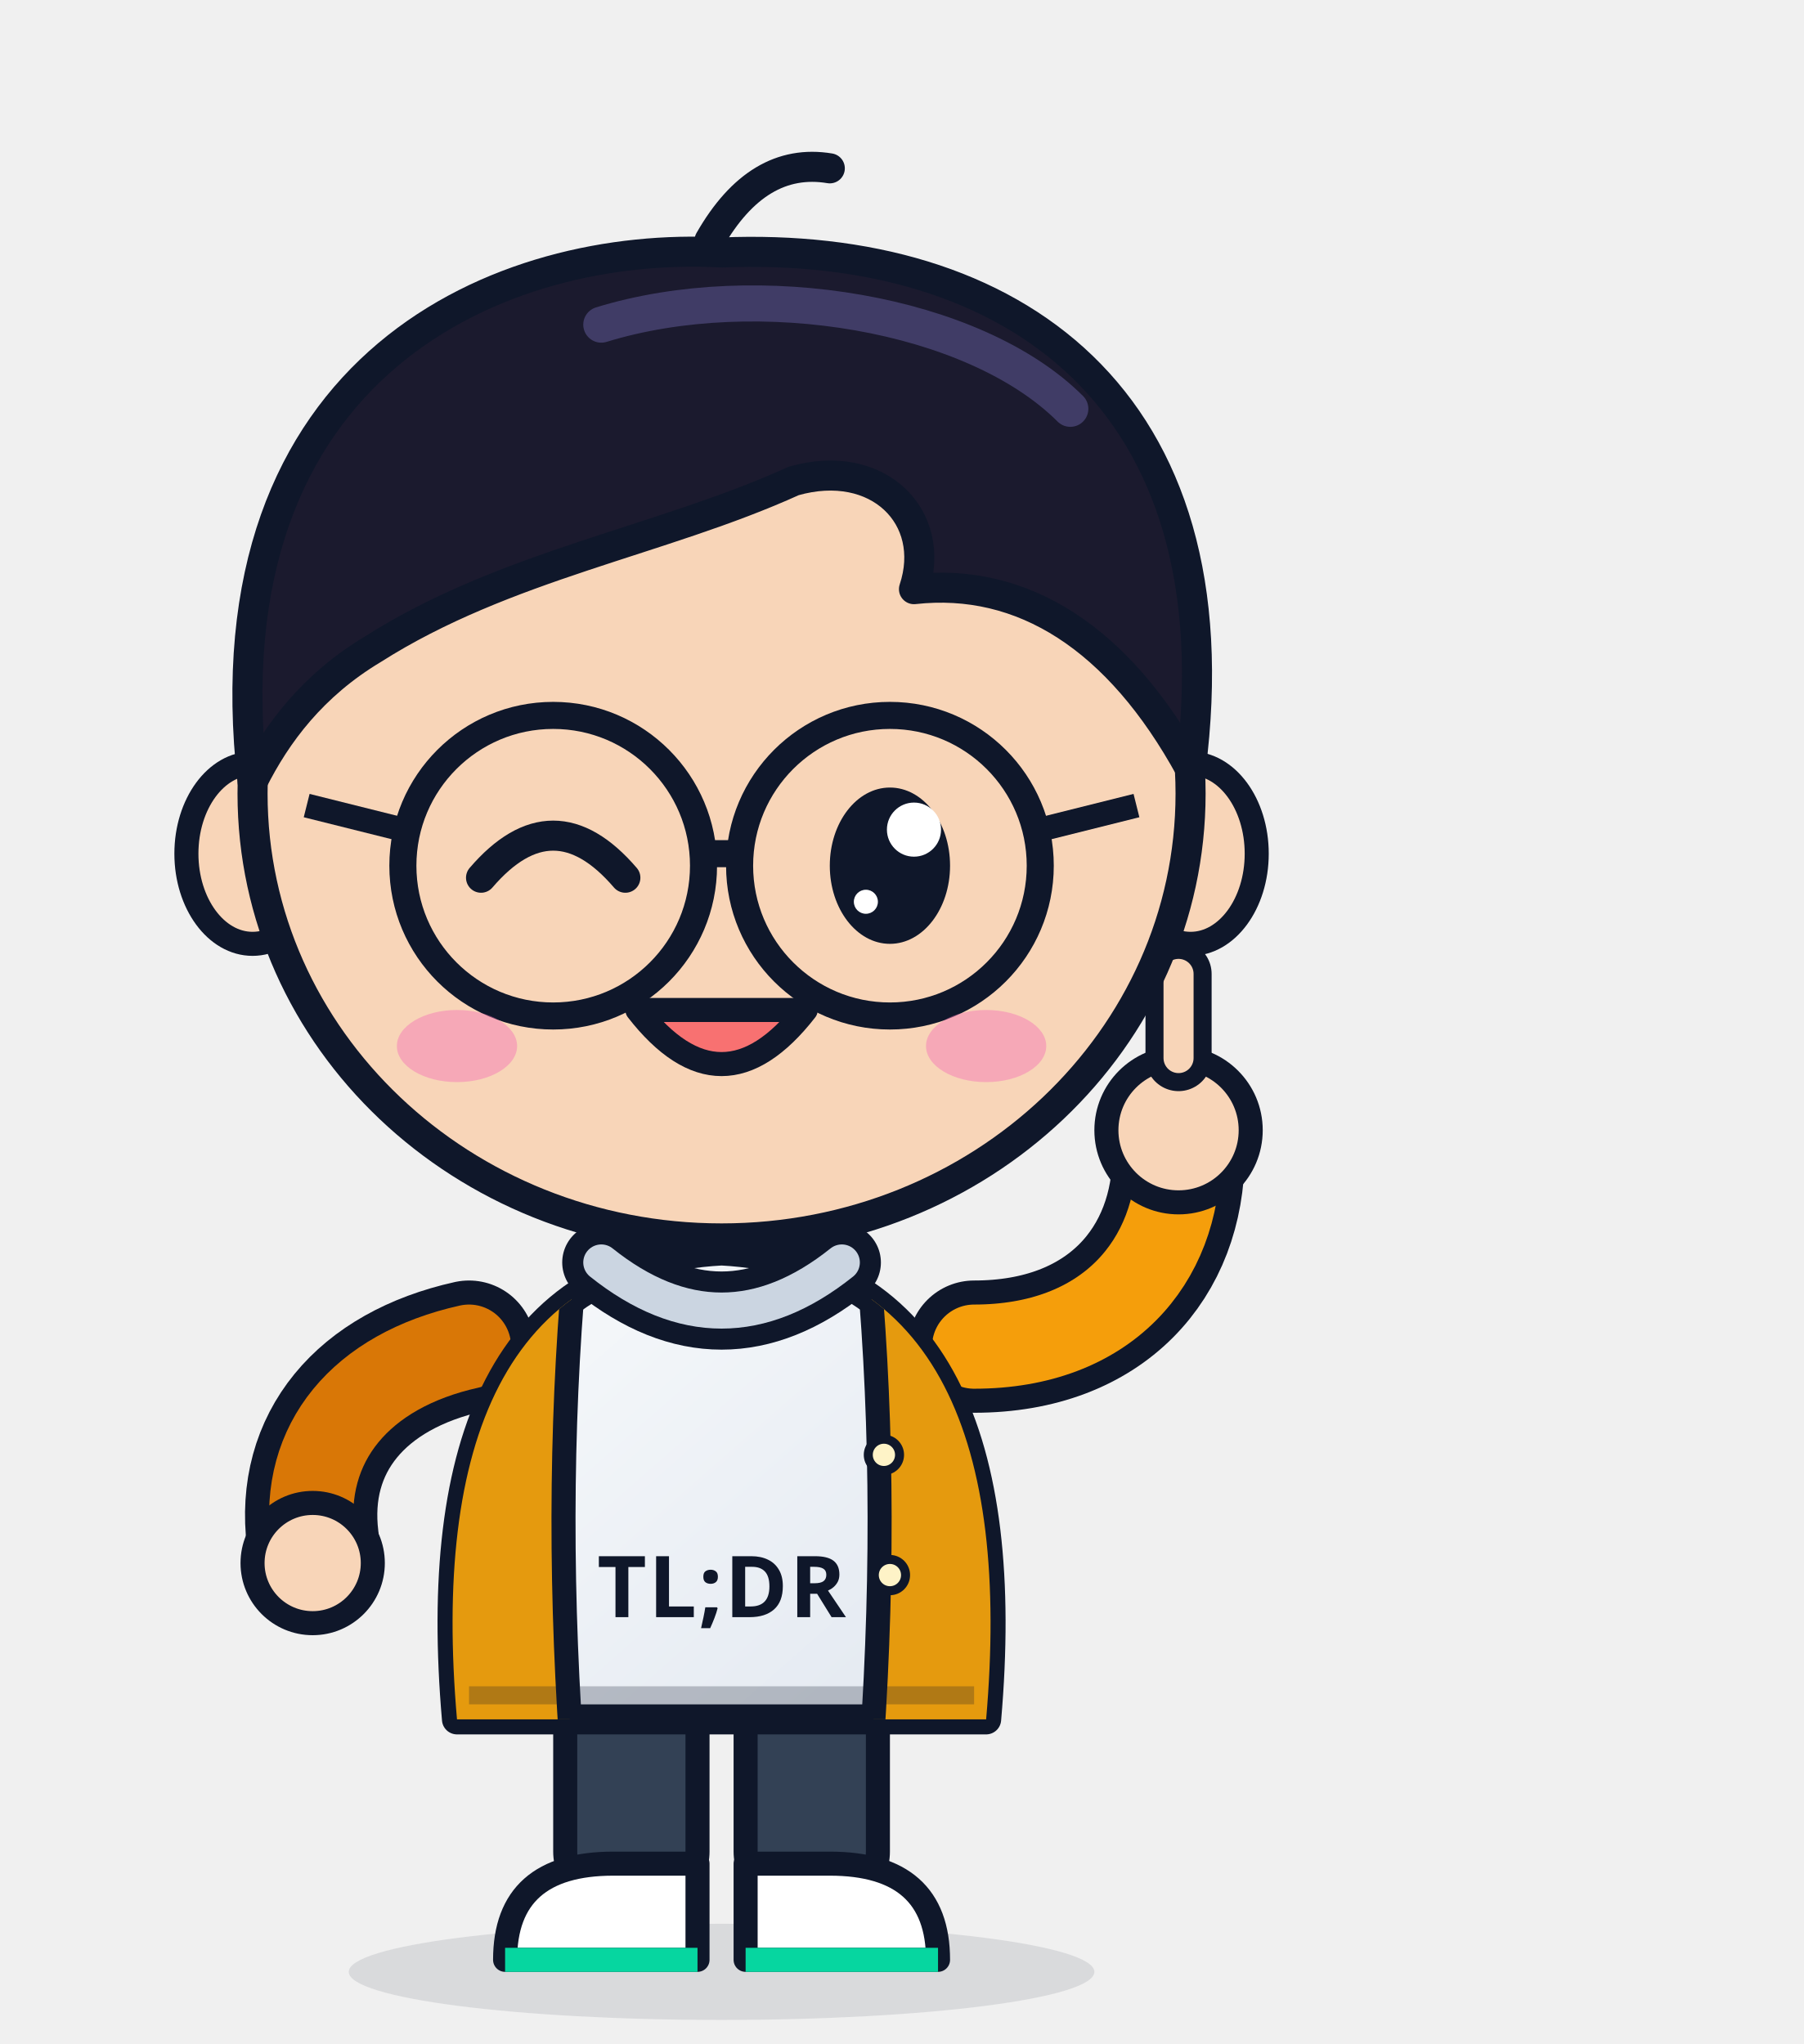
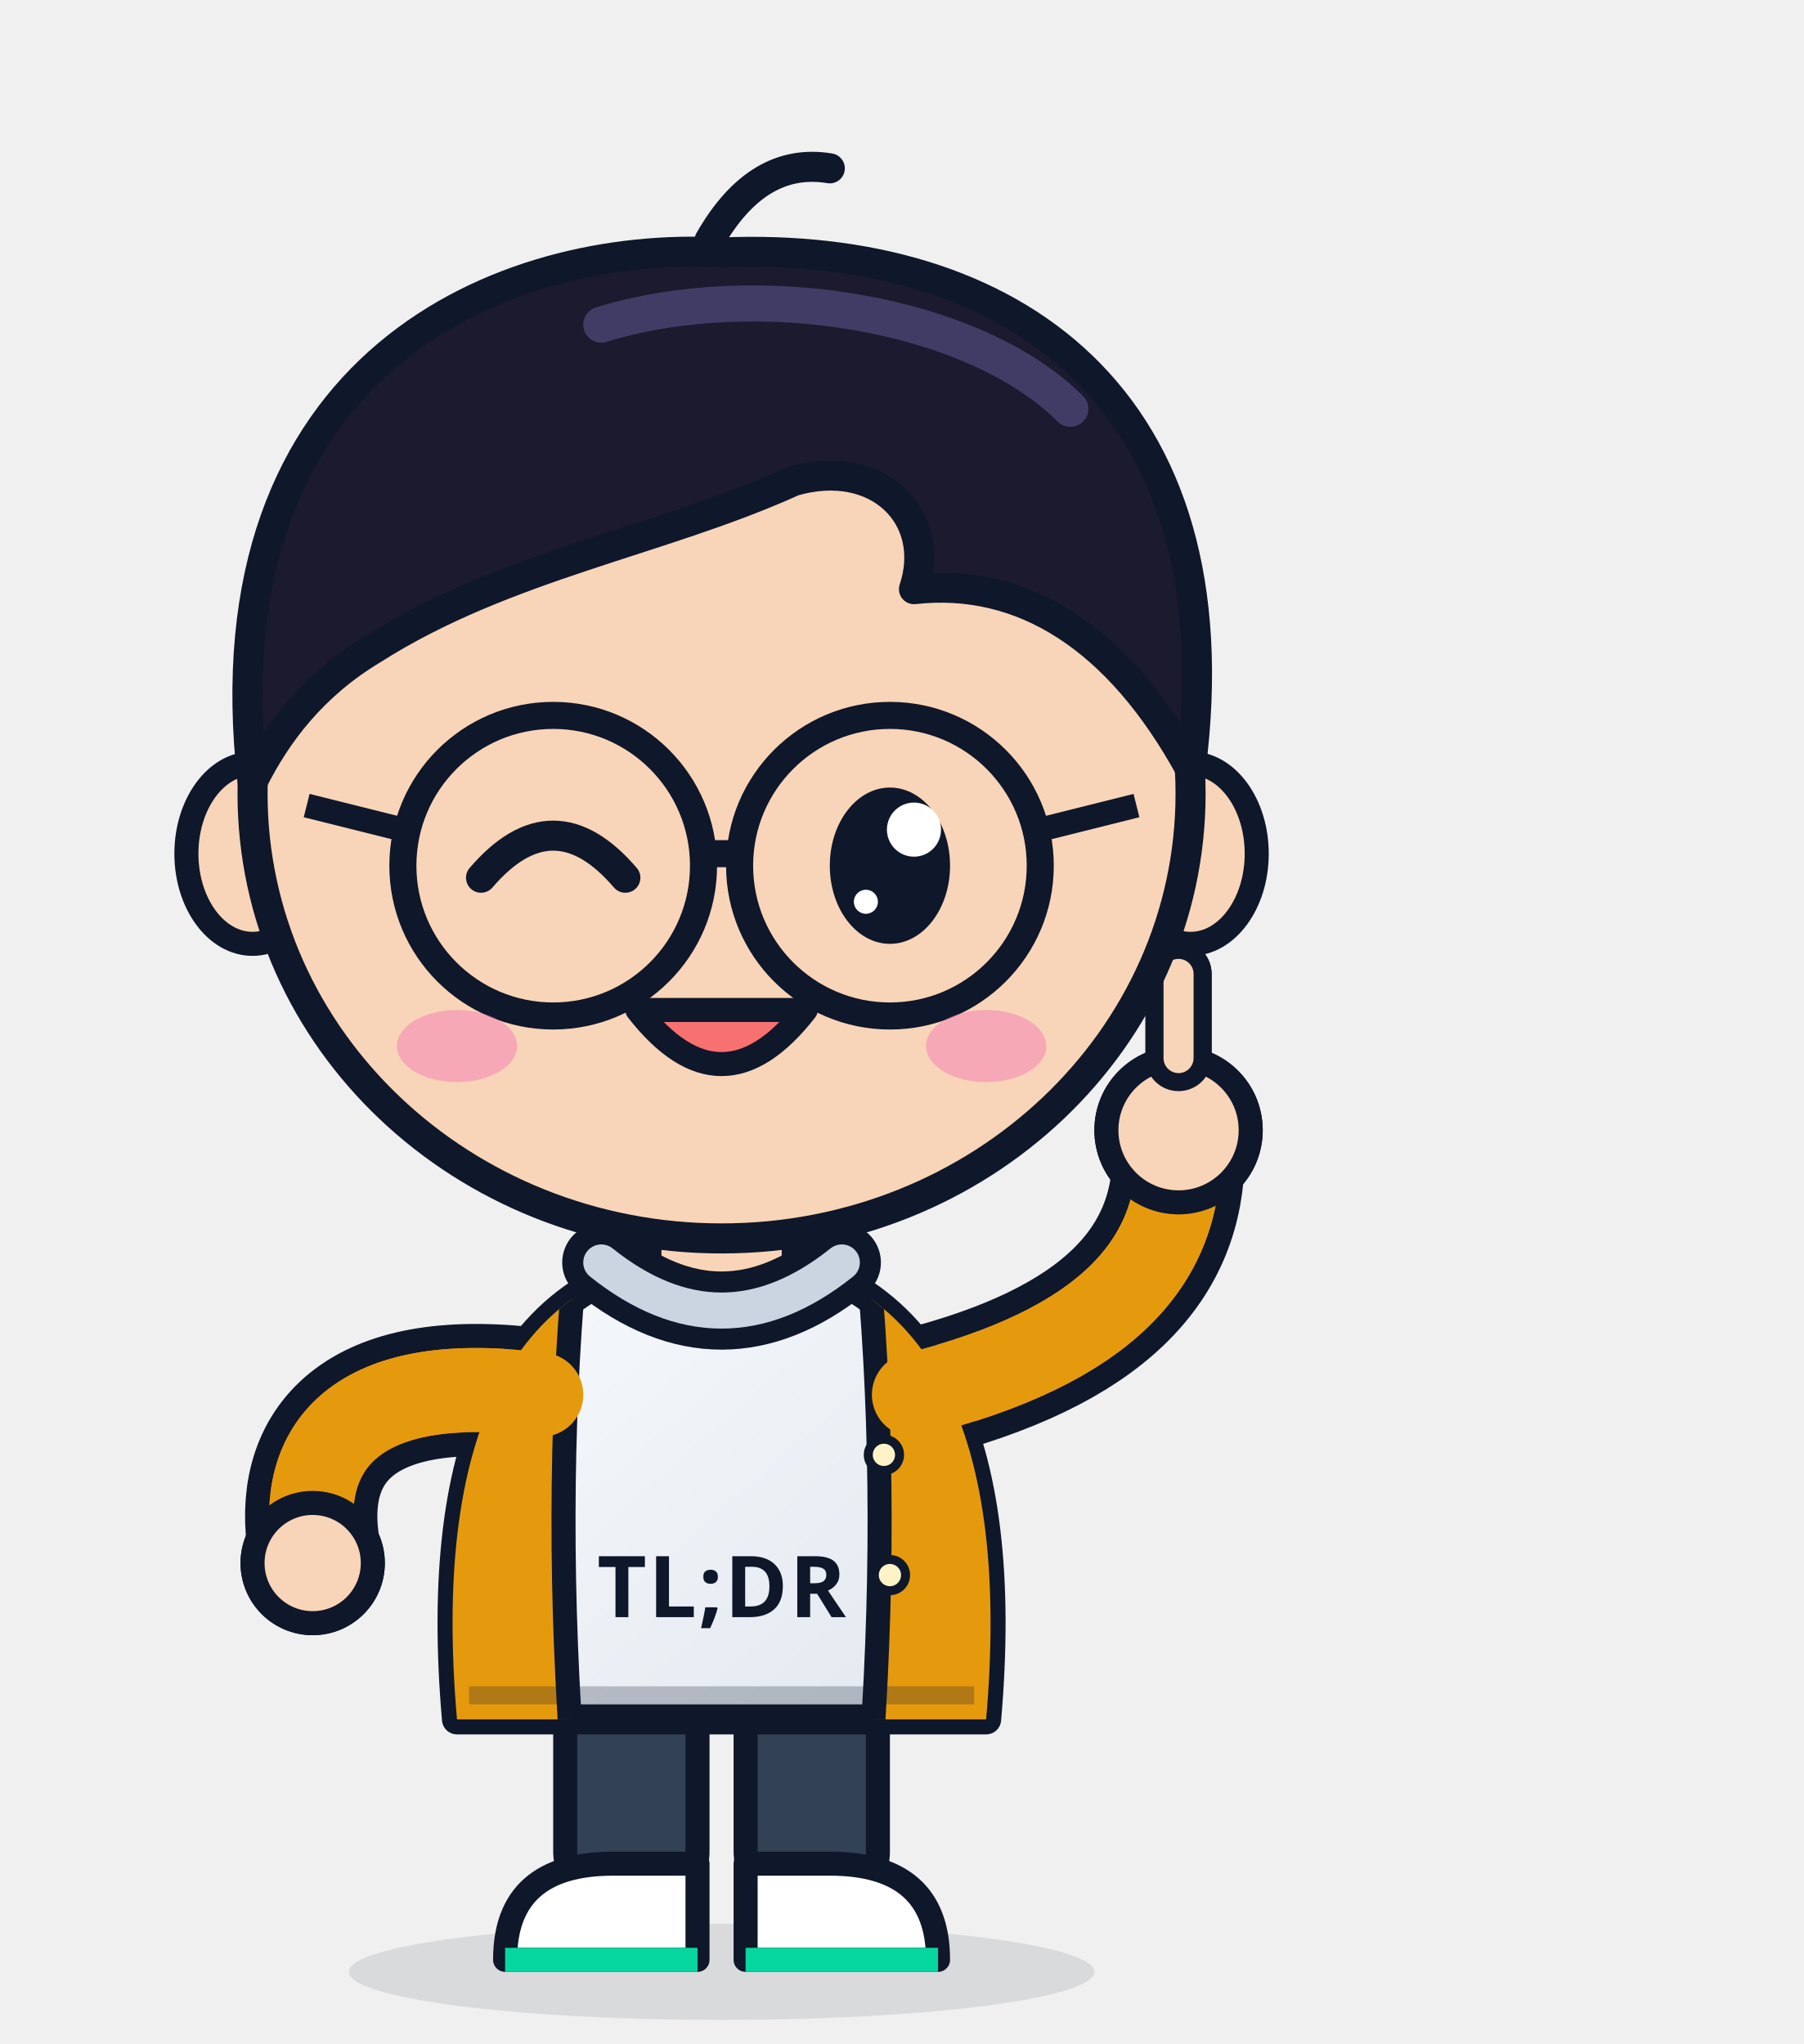
<svg xmlns="http://www.w3.org/2000/svg" viewBox="20 -10 300 340" overflow="visible">
  <defs>
    <linearGradient id="gh4" x1="0" y1="0" x2="1" y2="1">
      <stop offset="0" stop-color="#F8FAFC" />
      <stop offset="1" stop-color="#E2E8F0" />
    </linearGradient>
  </defs>
  <ellipse cx="140" cy="318" rx="62" ry="8" fill="#0F172A" opacity=".1" />
  <rect x="114" y="262" width="22" height="44" rx="8" fill="#334155" stroke="#0F172A" stroke-width="4" />
  <rect x="144" y="262" width="22" height="44" rx="8" fill="#334155" stroke="#0F172A" stroke-width="4" />
  <path d="M104 316 q0 -16 18 -16 h14 v16 Z" fill="#fff" stroke="#0F172A" stroke-width="4" stroke-linejoin="round" />
  <path d="M176 316 q0 -16 -18 -16 h-14 v16 Z" fill="#fff" stroke="#0F172A" stroke-width="4" stroke-linejoin="round" />
  <path d="M104 316 h32 M144 316 h32" stroke="#06D6A0" stroke-width="4" />
-   <path d="M98 214 C80 218 70 230 72 246" stroke="#0F172A" stroke-width="22" stroke-linecap="round" fill="none" />
-   <path d="M98 214 C80 218 70 230 72 246" stroke="#D97706" stroke-width="14" stroke-linecap="round" fill="none" />
+   <path d="M110 222 C80 218 70 230 72 246" stroke="#0F172A" stroke-width="22" stroke-linecap="round" fill="none" />
+   <path d="M110 222 C80 218 70 230 72 246" stroke="#D97706" stroke-width="14" stroke-linecap="round" fill="none" />
  <circle cx="72" cy="250" r="10" fill="#F8D5B8" stroke="#0F172A" stroke-width="4" />
-   <path d="M182 214 C204 214 216 200 216 182" stroke="#0F172A" stroke-width="22" stroke-linecap="round" fill="none" />
-   <path d="M182 214 C204 214 216 200 216 182" stroke="#F59E0B" stroke-width="14" stroke-linecap="round" fill="none" />
+   <path d="M172 222 C204 214 216 200 216 182" stroke="#0F172A" stroke-width="22" stroke-linecap="round" fill="none" />
+   <path d="M172 222 C204 214 216 200 216 182" stroke="#F59E0B" stroke-width="14" stroke-linecap="round" fill="none" />
  <circle cx="216" cy="178" r="12" fill="#F8D5B8" stroke="#0F172A" stroke-width="4" />
  <path d="M216 166 v-14" stroke="#0F172A" stroke-width="11" stroke-linecap="round" />
  <path d="M216 166 v-14" stroke="#F8D5B8" stroke-width="5" stroke-linecap="round" />
  <path d="M96 276 C92 230 104 200 140 198 C176 200 188 230 184 276 Z" fill="url(#gh4)" stroke="#0F172A" stroke-width="5" stroke-linejoin="round" />
+   <rect x="128" y="182" width="24" height="24" fill="#F8D5B8" />
+   <path d="M128 182 v24 M152 182 v24" stroke="#0F172A" stroke-width="4" />
  <clipPath id="cb4">
    <path d="M96 276 C92 230 104 200 140 198 C176 200 188 230 184 276 Z" />
  </clipPath>
  <path d="M120 200 Q140 216 160 200" stroke="#0F172A" stroke-width="13" fill="none" stroke-linecap="round" />
  <path d="M120 200 Q140 216 160 200" stroke="#CBD5E1" stroke-width="6" fill="none" stroke-linecap="round" />
  <g clip-path="url(#cb4)">
    <path d="M90 196 H116 Q112 236 115 280 H90 Z M190 196 H164 Q168 236 165 280 H190 Z" fill="#E59A0E" stroke="#0F172A" stroke-width="4" />
    <circle cx="167" cy="232" r="2.6" fill="#FEF3C7" stroke="#0F172A" stroke-width="1.5" />
    <circle cx="168" cy="252" r="2.6" fill="#FEF3C7" stroke="#0F172A" stroke-width="1.5" />
  </g>
  <text x="140" y="259" text-anchor="middle" font-family="Fredoka, 'Baloo 2', sans-serif" font-weight="700" font-size="14.2" fill="#0F172A" letter-spacing=".3">TL;DR</text>
  <path d="M98 272 h84" stroke="#0F172A" stroke-width="3" opacity=".25" />
+   <path d="M110 222 C80 218 70 230 72 246" stroke="#E59A0E" stroke-width="14" stroke-linecap="round" fill="none" />
+   <circle cx="72" cy="250" r="10" fill="#F8D5B8" stroke="#0F172A" stroke-width="4" />
+   <path d="M172 222 C204 214 216 200 216 182" stroke="#E59A0E" stroke-width="14" stroke-linecap="round" fill="none" />
+   <circle cx="216" cy="178" r="12" fill="#F8D5B8" stroke="#0F172A" stroke-width="4" />
+   <path d="M216 166 v-14" stroke="#0F172A" stroke-width="11" stroke-linecap="round" />
+   <path d="M216 166 v-14" stroke="#F8D5B8" stroke-width="5" stroke-linecap="round" />
  <ellipse cx="62" cy="132" rx="11" ry="15" fill="#F8D5B8" stroke="#0F172A" stroke-width="4" />
  <ellipse cx="218" cy="132" rx="11" ry="15" fill="#F8D5B8" stroke="#0F172A" stroke-width="4" />
  <ellipse cx="140" cy="122" rx="78" ry="74" fill="#F8D5B8" stroke="#0F172A" stroke-width="5" />
  <path d="M62 120 C54 50 104 30 140 32 C188 30 226 56 218 118 C206 96 190 86 172 88 C176 76 166 66 152 70 C130 80 104 84 82 98 C72 104 66 112 62 120 Z" fill="#1B1A2E" stroke="#0F172A" stroke-width="5" stroke-linejoin="round" />
  <path d="M120 44 C146 36 182 42 198 58" stroke="#403C66" stroke-width="6" fill="none" stroke-linecap="round" />
  <path d="M138 30 q8 -14 20 -12" stroke="#0F172A" stroke-width="5" fill="none" stroke-linecap="round" />
  <path d="M100 136 q12 -14 24 0" stroke="#0F172A" stroke-width="5" fill="none" stroke-linecap="round" />
  <ellipse cx="168" cy="134" rx="10" ry="13" fill="#0F172A" />
  <circle cx="172" cy="128" r="4.5" fill="#fff" />
  <circle cx="164" cy="140" r="2" fill="#fff" />
  <circle cx="112" cy="134" r="25" fill="none" stroke="#0F172A" stroke-width="4.5" />
  <circle cx="168" cy="134" r="25" fill="none" stroke="#0F172A" stroke-width="4.5" />
  <path d="M137 132 h6" stroke="#0F172A" stroke-width="4.5" />
  <path d="M87 128 l-16 -4 M193 128 l16 -4" stroke="#0F172A" stroke-width="4" />
  <ellipse cx="96" cy="164" rx="10" ry="6" fill="#F472B6" opacity=".45" />
  <ellipse cx="184" cy="164" rx="10" ry="6" fill="#F472B6" opacity=".45" />
  <path d="M126 158 q14 18 28 0 Z" fill="#F87171" stroke="#0F172A" stroke-width="4" stroke-linejoin="round" />
</svg>
